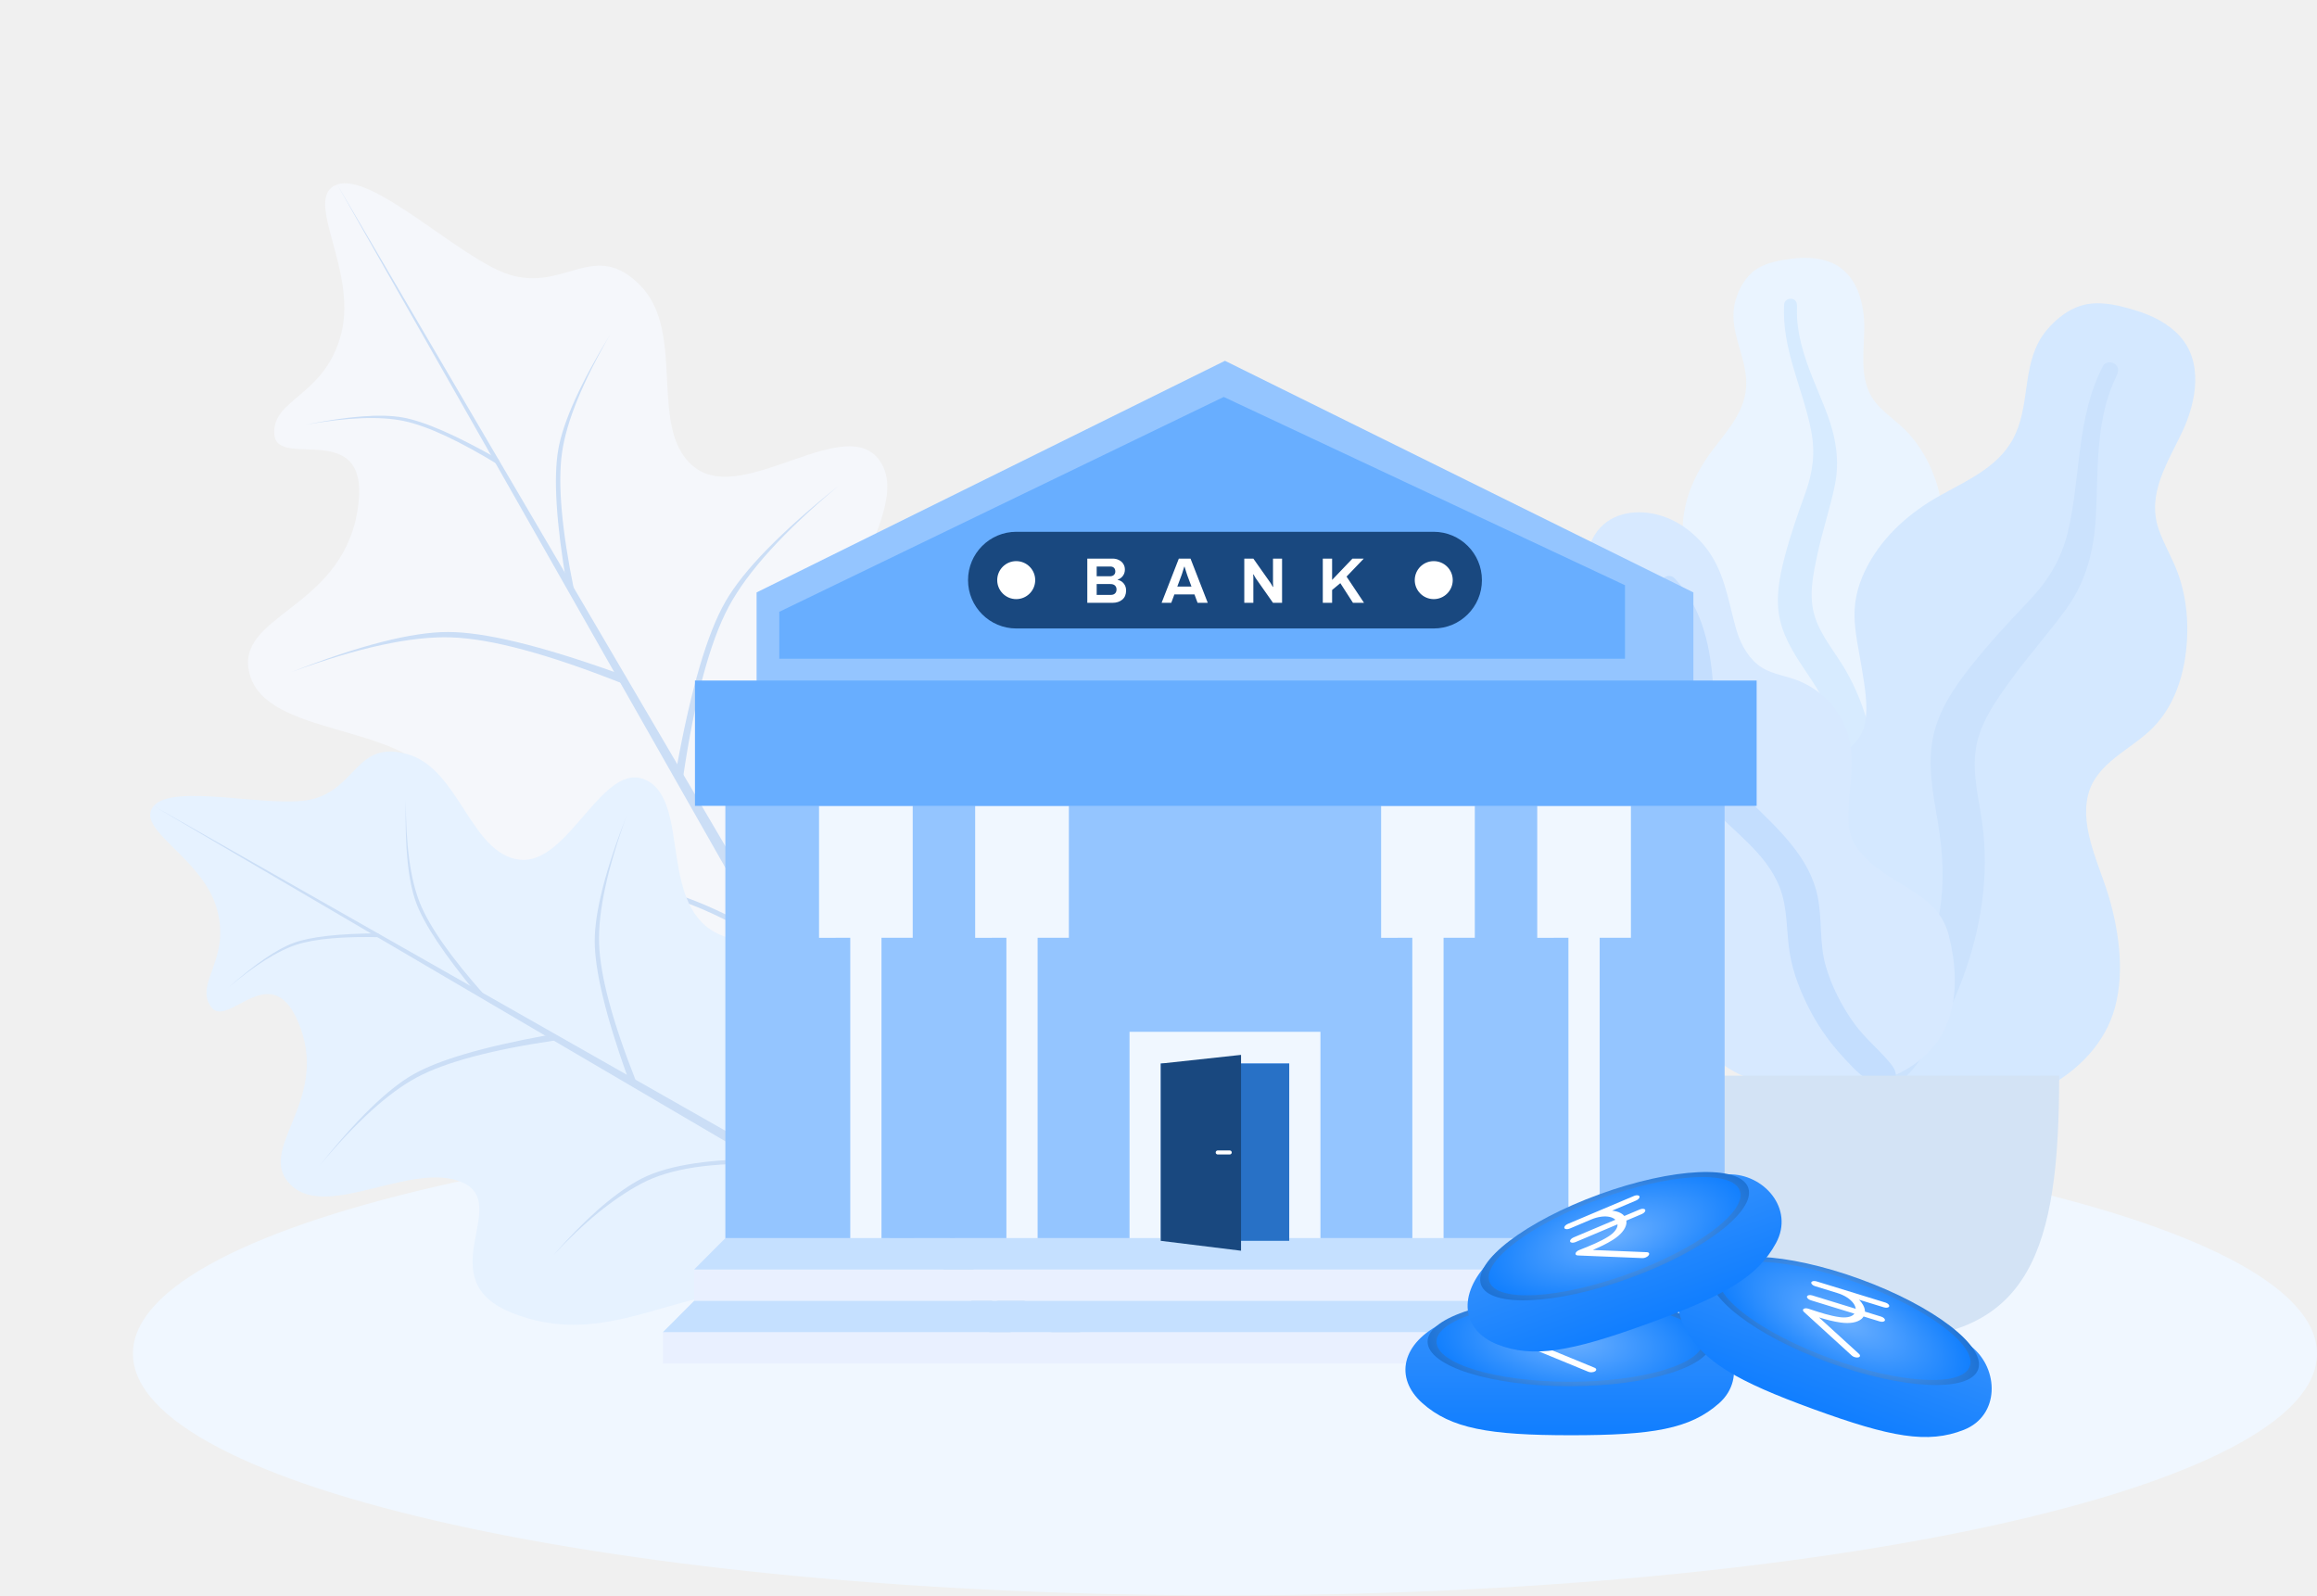
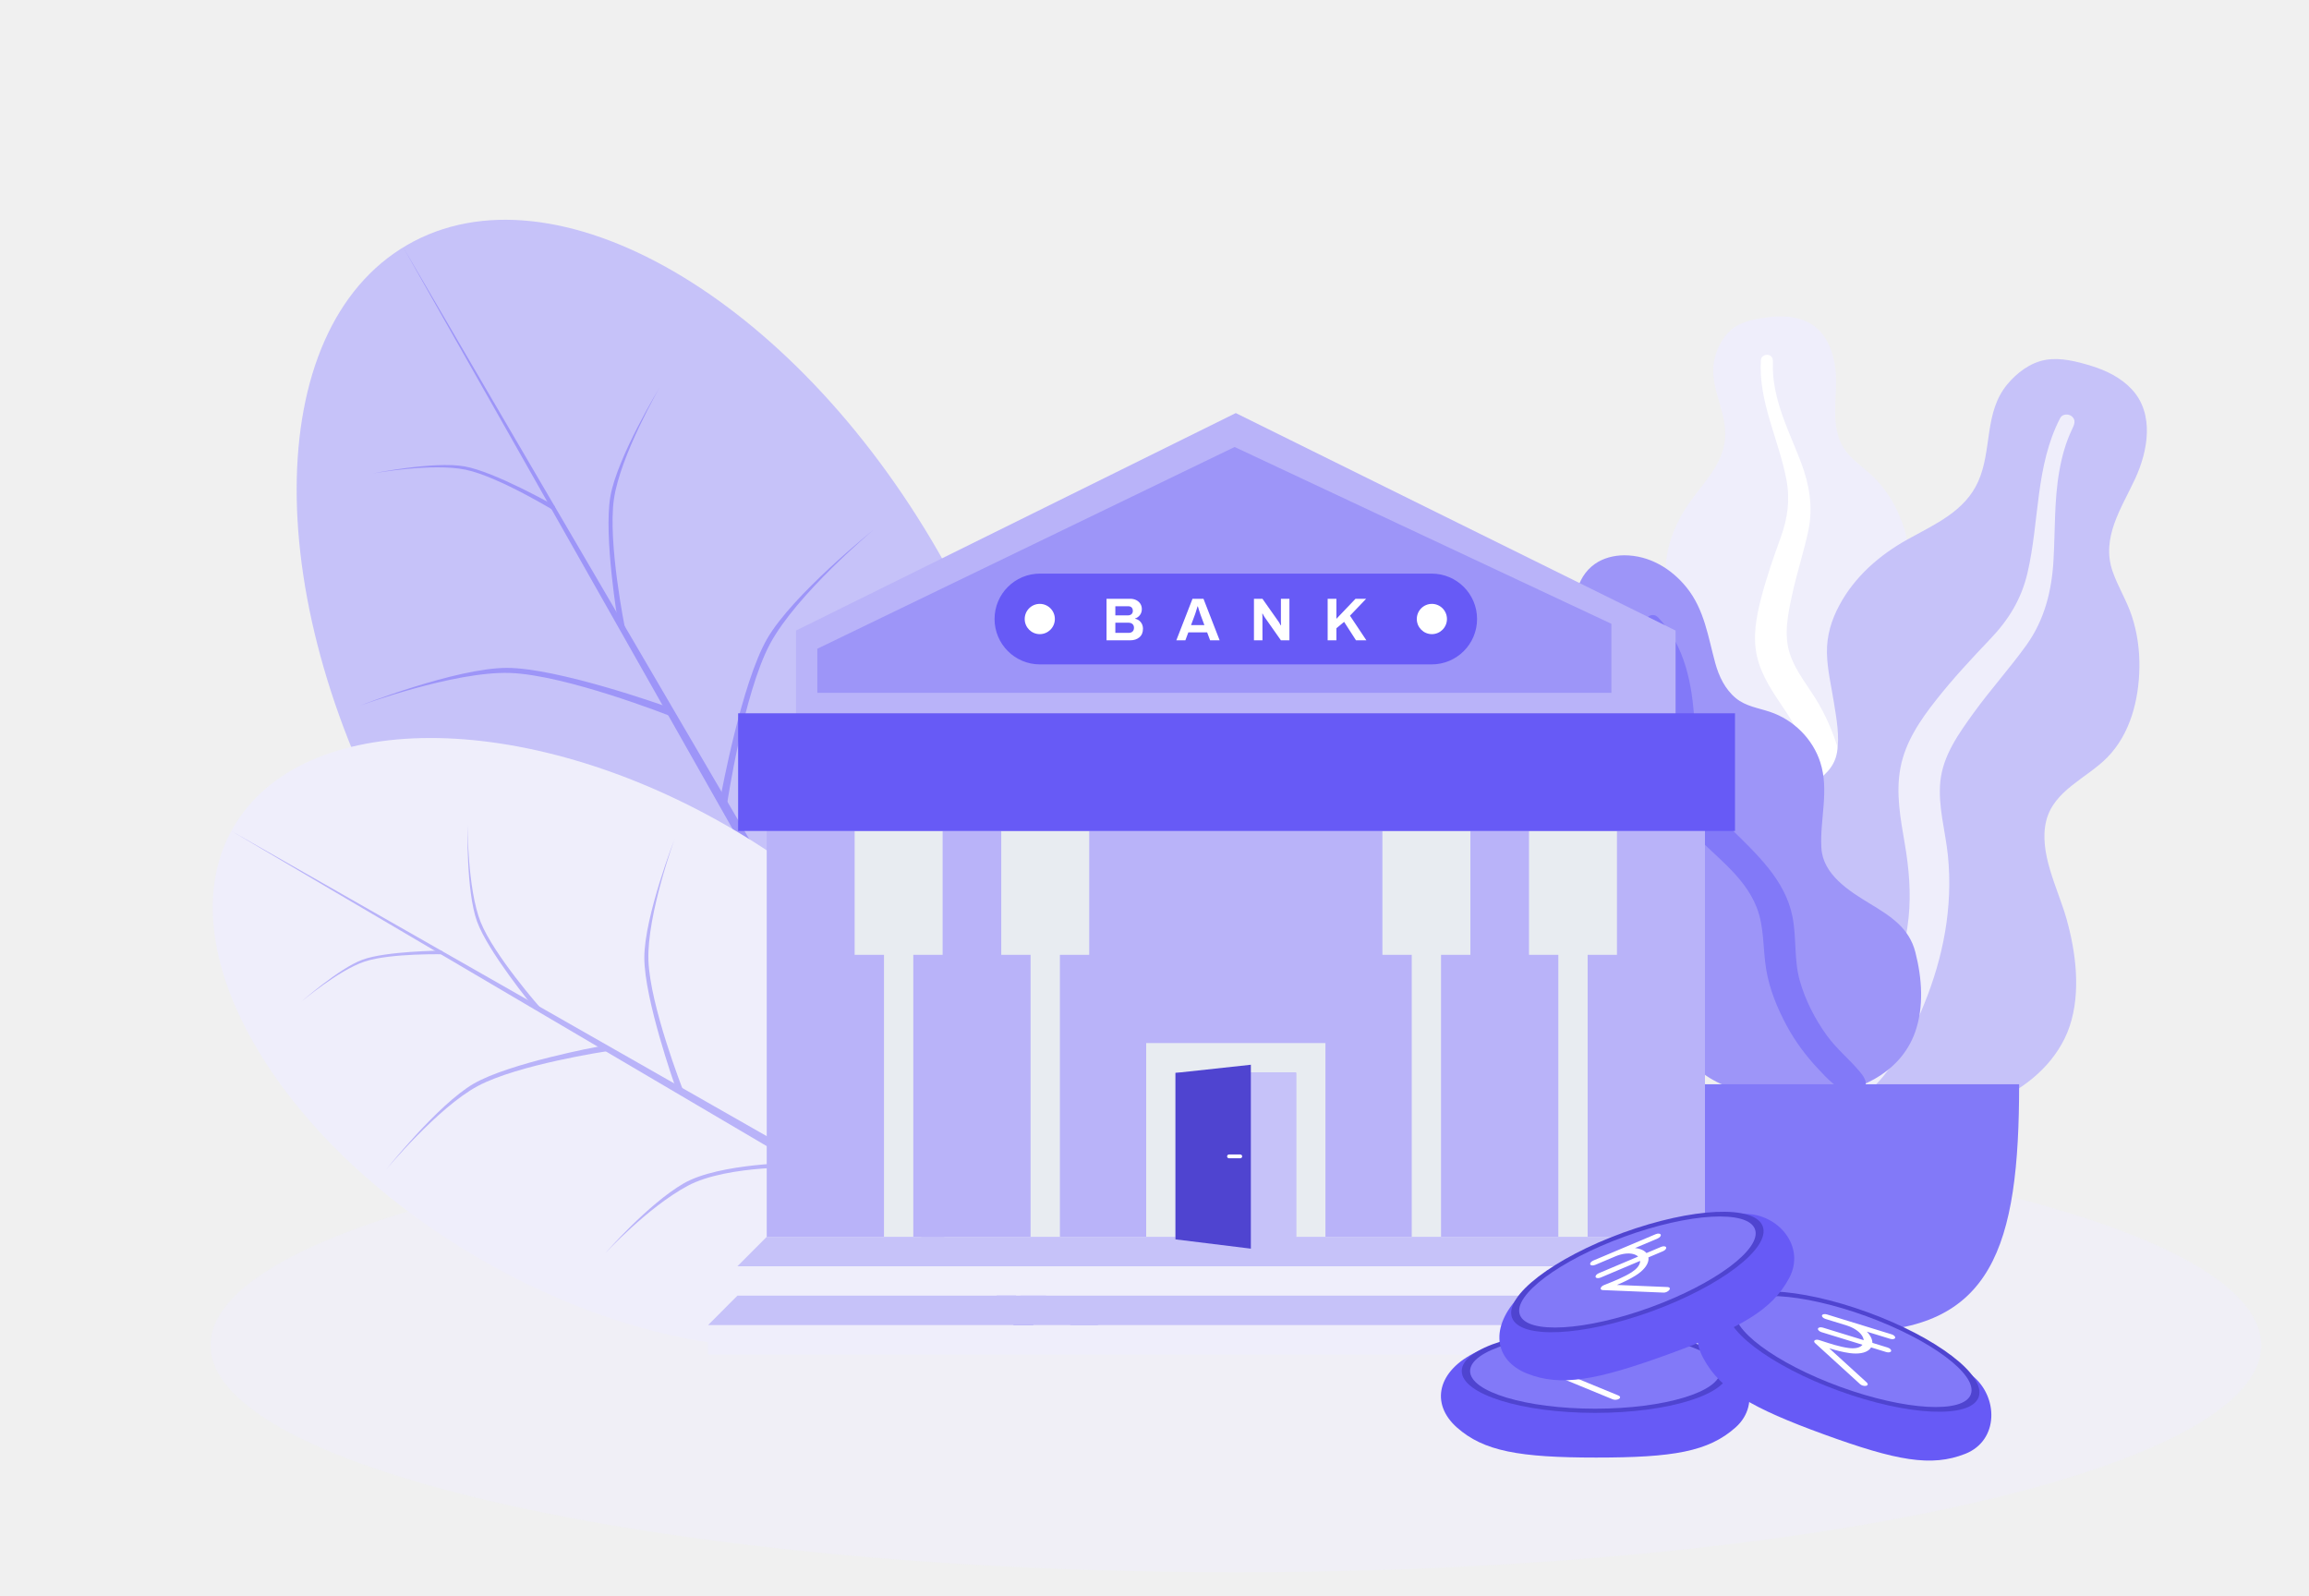
- <svg xmlns="http://www.w3.org/2000/svg" width="122" height="84" viewBox="0 0 122 84">
-   <defs>
-     <radialGradient id="prefix__b" cx="50%" cy="50%" r="169.393%" fx="50%" fy="50%" gradientTransform="matrix(.31229 .09031 -.0122 .42917 .35 .24)">
-       <stop offset="0%" stop-color="#76B6FF" />
-       <stop offset="100%" stop-color="#1A70D4" />
-     </radialGradient>
-     <radialGradient id="prefix__c" cx="50%" cy="50%" r="168.083%" fx="50%" fy="50%" gradientTransform="matrix(.2999 .08673 -.01125 .4293 .356 .242)">
-       <stop offset="0%" stop-color="#6AAFFF" />
-       <stop offset="100%" stop-color="#1380FE" />
-     </radialGradient>
-     <linearGradient id="prefix__a" x1="50%" x2="50%" y1="0%" y2="100%">
-       <stop offset="0%" stop-color="#3792FC" />
-       <stop offset="100%" stop-color="#107EFF" />
-     </linearGradient>
-   </defs>
-   <g fill="none" fill-rule="evenodd">
-     <ellipse cx="64.5" cy="71.273" fill="#F0F7FF" rx="57.5" ry="12.727" />
-     <g>
-       <g fill-rule="nonzero">
-         <g>
-           <path fill="#EAF4FF" d="M5.795.041c.684-.083 1.414-.054 2.05.217C9.2.833 9.585 2.434 9.566 3.735c-.02 1.4-.317 2.93.746 4.06.489.518 1.097.915 1.577 1.443.513.565.915 1.21 1.213 1.905.547 1.274.816 2.772.315 4.109-.44 1.177-1.548 2.24-1.309 3.577.25 1.396 1.655 2.464 2.534 3.503.994 1.177 1.91 2.681 2.06 4.224.145 1.479-.498 2.975-1.485 4.093-1.97 2.233-4.933 3.329-7.92 3.322-1.27-.003-2.705-.06-3.8-.743-.338-.211-.516-.448-.717-.777-.18-.295-.419-.487-.695-.696-.605-.458-1.043-1.076-1.322-1.768-1.084-2.687-.218-6.012 1.3-8.398.36-.566.654-1.11.48-1.783-.183-.704-.631-1.338-1.027-1.943-.392-.598-.839-1.168-1.145-1.814-.32-.677-.41-1.386-.354-2.126.106-1.392.706-2.676 1.555-3.795.818-1.078 1.779-2.11 1.78-3.522.003-1.497-.996-2.828-.57-4.35.176-.63.53-1.277 1.1-1.655.548-.362 1.27-.48 1.914-.56z" transform="translate(.235) translate(82.868 13.576) translate(5.494)" />
-           <path fill="#D7EBFF" d="M5.348 2.435c.012-.202.25-.322.438-.27.247.07.242.3.236.506-.02.632.07 1.247.223 1.86.315 1.276.898 2.451 1.36 3.677.462 1.224.678 2.488.407 3.783-.255 1.222-.656 2.411-.917 3.634-.23 1.078-.475 2.215-.124 3.29.337 1.035 1.083 1.878 1.62 2.813 1.111 1.936 1.605 4.084 1.67 6.294.031 1.027.004 2.063-.234 3.07-.137.579-.32 1.362-.817 1.762-.228.185-.62.249-.812-.025-.18-.256-.022-.653.035-.926.249-1.183.299-2.391.239-3.592-.058-1.163-.195-2.324-.56-3.435-.34-1.031-.855-1.957-1.462-2.859-.618-.919-1.26-1.84-1.516-2.929-.26-1.106-.048-2.231.233-3.316.299-1.148.689-2.262 1.093-3.379.393-1.087.533-2.117.315-3.255-.429-2.25-1.577-4.361-1.427-6.703z" transform="translate(.235) translate(82.868 13.576) translate(5.494)" />
-         </g>
-         <g>
-           <path fill="#D4E8FF" d="M21.712.379c.847.257 1.688.672 2.292 1.324 1.283 1.385.89 3.479.181 5.008-.763 1.646-1.918 3.3-1.267 5.19.3.867.803 1.654 1.087 2.528.304.935.435 1.909.418 2.885-.031 1.792-.507 3.704-1.8 5.024-1.137 1.162-2.997 1.84-3.423 3.548-.444 1.781.642 3.776 1.123 5.463.546 1.91.826 4.165.188 6.069-.612 1.824-2.155 3.258-3.902 4.066-3.49 1.615-7.544 1.366-11.044-.198-1.486-.664-3.14-1.48-4.064-2.858-.285-.426-.37-.798-.432-1.292-.056-.443-.234-.794-.447-1.185-.468-.858-.655-1.817-.617-2.78.147-3.743 2.917-7.223 5.957-9.255.72-.481 1.352-.971 1.503-1.859.157-.927-.033-1.91-.179-2.832-.144-.91-.367-1.818-.385-2.742-.019-.967.25-1.852.707-2.699.86-1.59 2.24-2.796 3.827-3.677 1.528-.849 3.2-1.568 3.947-3.237.793-1.77.324-3.865 1.626-5.443.54-.654 1.296-1.234 2.165-1.383.833-.144 1.743.092 2.54.335z" transform="translate(.235) translate(82.868 13.576) translate(7.644 2.392)" />
-           <path fill="#CBE2FD" d="M19.983 3.304c.12-.231.461-.25.653-.089.252.212.126.483.01.723-.353.738-.568 1.514-.711 2.32-.298 1.676-.231 3.374-.332 5.067-.1 1.693-.508 3.303-1.502 4.695-.937 1.313-2.028 2.511-2.973 3.822-.833 1.156-1.714 2.374-1.866 3.83-.147 1.404.284 2.793.423 4.183.288 2.876-.259 5.678-1.338 8.33-.5 1.232-1.075 2.444-1.879 3.511-.463.615-1.088 1.446-1.877 1.66-.364.098-.855-.032-.937-.456-.077-.399.316-.785.526-1.079.909-1.27 1.6-2.675 2.158-4.128.54-1.408.987-2.855 1.14-4.363.143-1.398.025-2.766-.213-4.152-.242-1.413-.512-2.84-.241-4.264.275-1.446 1.11-2.668 2.007-3.805.949-1.203 1.988-2.317 3.044-3.428 1.029-1.081 1.73-2.227 2.072-3.69.674-2.888.436-5.992 1.836-8.687z" transform="translate(.235) translate(82.868 13.576) translate(7.644 2.392)" />
-         </g>
-         <g>
-           <path fill="#D7E9FF" d="M3.179 0c1.408 0 2.645.747 3.498 1.808.999 1.242 1.2 2.758 1.606 4.238.202.736.549 1.467 1.157 1.968.553.455 1.255.546 1.917.768 1.323.444 2.392 1.515 2.814 2.82.514 1.594-.03 3.2.063 4.814.086 1.483 1.546 2.408 2.72 3.119 1.158.7 2.201 1.356 2.55 2.722.37 1.448.494 3.064-.018 4.494-.853 2.382-3.35 3.431-5.76 3.594-2.19.147-4.942-.085-6.586-1.676-.983-.952-1.34-2.283-1.295-3.608.027-.824.19-1.64.4-2.437.15-.564.352-1.126.41-1.709.152-1.551-1.28-1.85-2.498-2.275-1.549-.541-2.633-1.564-3.387-2.988-.702-1.327-.996-2.815-.576-4.276C.41 10.631.8 9.954 1.328 9.38c.233-.253.56-.465.77-.73.197-.25.154-.571.087-.862C1.872 6.443.899 5.329.55 3.987c-.315-1.21-.129-2.718.977-3.5C2.005.15 2.595.005 3.178 0z" transform="translate(.235) translate(82.868 13.576) translate(0 13.397)" />
-           <path fill="#C4DEFE" d="M5.097 3.503C6.59 5.095 6.995 7.255 7.114 9.348c.067 1.174-.003 2.412.342 3.551.295.975.985 1.72 1.697 2.424 1.434 1.417 3.032 2.858 3.452 4.91.246 1.203.08 2.447.42 3.638.309 1.082.853 2.145 1.515 3.059.533.736 1.227 1.3 1.81 1.985.177.21.432.518.359.813-.086.347-.527.456-.839.402-.728-.127-1.342-.823-1.818-1.33-.696-.74-1.288-1.537-1.77-2.43-.533-.992-.963-2.045-1.147-3.158-.19-1.155-.096-2.359-.53-3.467-.733-1.865-2.51-2.965-3.795-4.419-1.6-1.811-1.362-4.065-1.198-6.293.09-1.224.18-2.607-.438-3.725-.236-.426-.762-.824-.863-1.31-.093-.444.414-.893.786-.495z" transform="translate(.235) translate(82.868 13.576) translate(0 13.397)" />
-         </g>
-         <path fill="#D3E3F5" d="M6.689 43.062c0 9.104 1.483 13.875 9.316 13.875s9.316-4.77 9.316-13.875H6.69z" transform="translate(.235) translate(82.868 13.576)" />
-       </g>
-       <g fill-rule="nonzero">
-         <path fill="#F5F7FB" d="M18.291 60.033c5.56-4.01 13.63-12.831 14.932-16.435 1.302-3.604-4.01-2.457-4.582-6.884-.573-4.427 6.44-5.975 6.3-9.178-.138-3.204-7.292-1.632-8.591-4.59-1.3-2.958 3.142-6.342 2.29-9.752-.85-3.41-3.645-1.704-5.727-4.015C21.109 7.176 19.419.939 17.47.574c-1.948-.366-1.31 4.394-3.723 6.884-2.413 2.489-4.922 1.136-5.729 2.868-.807 1.732 5.098 1.718 1.719 5.736-3.379 4.019-8.387 1.39-9.165 4.59-.778 3.2 5.352 6.041 5.728 9.552.376 3.51-6.605 1.226-5.728 7.084.877 5.858 5.708 7.936 8.592 12.047 2.516 3.585 3.155 7.576 7.486 10.698.276.2 1.357.204 1.64 0z" transform="translate(.235) rotate(-30 34.553 5.047)" />
-         <path fill="#CBDEF6" d="M29.444 43.608c-2.81.642-5.107 1.518-6.889 2.628s-3.422 3.3-4.92 6.57v-.657c1.63-3.206 3.27-5.287 4.92-6.242 1.65-.954 3.947-1.72 6.889-2.3zM5.17 37.695c2.81.641 5.107 1.517 6.889 2.628 1.781 1.11 3.53 3.3 5.248 6.57v-.657c-1.849-3.206-3.598-5.287-5.248-6.242-1.65-.954-3.947-1.721-6.889-2.3zM32.396 27.511c-3.685.642-6.419 1.518-8.2 2.628-1.782 1.11-3.97 3.3-6.561 6.57v-.657c2.724-3.206 4.91-5.287 6.56-6.241 1.65-.955 4.384-1.722 8.201-2.3zM2.546 21.598c3.685.642 6.419 1.518 8.2 2.628 1.782 1.11 3.97 3.3 6.56 6.57v-.657c-2.723-3.206-4.91-5.287-6.56-6.241-1.65-.955-4.383-1.722-8.2-2.3zM26.009 14.574c-2.549 1.465-4.332 2.848-5.35 4.147-1.017 1.3-2.044 3.505-3.08 6.616l-.177-.485c1.15-3.1 2.207-5.225 3.17-6.374.961-1.149 2.774-2.45 5.437-3.904zM9.659 10.677c2.135.773 3.678 1.586 4.626 2.438.949.852 2.026 2.392 3.231 4.62l.07-.392c-1.292-2.205-2.38-3.68-3.266-4.425-.886-.745-2.44-1.492-4.661-2.24z" transform="translate(.235) rotate(-30 34.553 5.047)" />
-         <path fill="#CBDEF6" d="M17.467 0.574L17.963 71.506 16.979 71.506z" transform="translate(.235) rotate(-30 34.553 5.047)" />
-       </g>
-       <g fill-rule="nonzero">
-         <path fill="#E6F2FF" d="M14.807 48.598c4.5-3.246 11.034-10.387 12.088-13.304 1.054-2.918-3.246-1.99-3.71-5.573-.463-3.584 5.214-4.837 5.101-7.43-.112-2.594-5.903-1.32-6.955-3.715-1.052-2.395 2.544-5.135 1.854-7.895-.689-2.76-2.95-1.38-4.637-3.25C17.088 5.808 15.72.76 14.143.463c-1.576-.296-1.06 3.558-3.014 5.573-1.953 2.015-3.984.92-4.637 2.322-.653 1.402 4.126 1.391 1.391 4.644-2.735 3.253-6.79 1.124-7.42 3.715-.629 2.59 4.334 4.89 4.638 7.733.304 2.842-5.347.992-4.637 5.734.71 4.743 4.621 6.425 6.955 9.753 2.037 2.902 2.554 6.133 6.06 8.66.224.161 1.099.166 1.328 0z" transform="translate(.235) rotate(-60 47.35 26.89)" />
-         <path fill="#CBDEF6" d="M23.835 35.302c-2.275.519-4.133 1.228-5.576 2.127-1.442.899-2.77 2.672-3.983 5.319v-.532c1.32-2.596 2.647-4.28 3.983-5.053 1.336-.773 3.195-1.393 5.576-1.861zM4.185 30.515c2.275.52 4.134 1.228 5.577 2.127 1.442.9 2.858 2.672 4.248 5.319v-.532c-1.496-2.596-2.913-4.28-4.248-5.053-1.336-.773-3.195-1.393-5.577-1.861zM26.225 22.27c-2.983.52-5.196 1.23-6.638 2.128-1.443.9-3.213 2.672-5.311 5.319v-.532c2.205-2.595 3.975-4.28 5.31-5.053 1.337-.772 3.55-1.393 6.64-1.861zM2.06 17.484c2.984.52 5.197 1.229 6.64 2.128 1.442.898 3.212 2.671 5.31 5.318v-.532c-2.204-2.595-3.975-4.28-5.31-5.052-1.336-.773-3.55-1.394-6.64-1.862zM21.055 11.798c-2.063 1.186-3.507 2.305-4.33 3.357-.825 1.052-1.656 2.837-2.495 5.356l-.142-.392c.931-2.51 1.786-4.23 2.565-5.16.779-.93 2.246-1.984 4.402-3.161zM7.819 8.644c1.729.625 2.977 1.283 3.745 1.973.768.69 1.64 1.936 2.616 3.74l.056-.317c-1.045-1.785-1.926-2.98-2.644-3.582-.717-.604-1.975-1.208-3.773-1.814z" transform="translate(.235) rotate(-60 47.35 26.89)" />
-         <path fill="#CBDEF6" d="M14.14 0.464L14.541 57.886 13.745 57.886z" transform="translate(.235) rotate(-60 47.35 26.89)" />
-       </g>
-       <g>
-         <path fill="#E9F0FF" d="M0 51.475H59.191V53.125H0zM1.644 48.175H57.547V49.825H1.644z" transform="translate(.235) translate(34.67 18.667)" />
-         <path fill="#94C5FF" d="M3.288 21.778L55.903 21.778 55.903 46.525 3.288 46.525z" transform="translate(.235) translate(34.67 18.667)" />
-         <path fill="#F0F7FF" d="M34.622 35.66v10.865h-1.644V37.31h-6.765v9.215H24.57V35.66h10.053zM50.97 23.764v6.946h-1.645l.001 15.815h-1.644L47.68 30.71l-1.643.001v-6.946h4.932zm-8.22 0v6.946h-1.646l.001 15.815h-1.644L39.46 30.71l-1.643.001v-6.946h4.932zm-21.375 0v6.946H19.73v15.815h-1.644V30.71l-1.644.001v-6.946h4.933zm-8.221 0v6.946h-1.645v15.815H9.865V30.71l-1.644.001v-6.946h4.933z" transform="translate(.235) translate(34.67 18.667)" />
-         <path fill="#94C5FF" d="M4.933 12.526L29.595 0.33 54.259 12.526 54.259 18.478 4.933 18.478z" transform="translate(.235) translate(34.67 18.667)" />
-         <path fill="#68AEFF" d="M29.529 2.233L50.657 12.147 50.657 16.018 6.128 16.018 6.128 13.546zM1.688 17.165L57.59 17.165 57.59 23.764 1.688 23.764z" transform="translate(.235) translate(34.67 18.667)" />
-         <g transform="translate(.235) translate(34.67 18.667) translate(0 9.333)">
-           <path fill="#C5E0FF" d="M3.288 37.192L1.644 38.842 57.547 38.842 55.903 37.192zM1.644 40.492L0 42.141 59.191 42.141 57.547 40.492z" />
-           <path fill="#2871C6" d="M29.596 28H32.978V37.333H29.596z" />
-           <path fill="#19487F" d="M26.213 28L30.441 27.542 30.441 37.854 26.213 37.333z" />
-           <path fill="#FFF" d="M29.212 32.574h.634c.058 0 .106.048.106.106 0 .059-.048.106-.106.106h-.634c-.058 0-.106-.047-.106-.106 0-.058.048-.106.106-.106z" />
-           <rect width="27.059" height="5.091" x="16.066" fill="#19487F" rx="2.545" />
-           <circle cx="18.603" cy="2.545" r="1" fill="#FFF" />
-           <circle cx="40.588" cy="2.545" r="1" fill="#FFF" />
-           <path fill="#FFF" fill-rule="nonzero" d="M22.346 1.412h1.33c.121 0 .232.024.33.073.1.048.178.116.234.203.056.088.085.188.085.3 0 .13-.036.241-.107.335-.07.094-.162.16-.272.195v.014c.13.025.237.089.32.192.082.103.123.224.123.364 0 .21-.067.372-.201.484-.134.112-.305.168-.513.168h-1.329V1.412zm1.19.93c.09 0 .16-.023.21-.07.05-.046.075-.106.075-.178 0-.086-.023-.152-.07-.197-.046-.045-.11-.068-.19-.068h-.721v.513h.697zm.058.98c.086 0 .156-.024.21-.074.054-.05.081-.121.081-.214 0-.084-.027-.151-.081-.203-.054-.052-.133-.079-.237-.079h-.727v.57h.754zm3.572-1.91h.615l.907 2.328h-.535l-.165-.444h-1.056l-.165.444h-.508l.907-2.328zm.666 1.473l-.22-.59-.077-.238-.068-.22h-.017l-.112.362-.033.095-.22.59h.747zm2.78-1.473h.477l.914 1.296.102.173.013.024.017-.01-.003-.051-.003-.037c-.003-.04-.005-.077-.005-.109V1.412h.477V3.74h-.477l-.896-1.276-.04-.062-.092-.162-.017.01.01.145V3.74h-.477V1.412zm4.134 0h.49v1.123l1.072-1.123h.596l-.907.947.92 1.381h-.582l-.666-1.035-.433.36v.675h-.49V1.412z" />
-         </g>
-       </g>
-     </g>
-     <g>
-       <g>
-         <path fill="url(#prefix__a)" d="M8.708 7.274c4.314 0 6.282-.33 7.81-1.685 1.53-1.356.648-3.65-1.115-4.25-1.763-.6-11.158-1.063-13.39 0C-.216 2.4-.601 4.259.899 5.589c1.5 1.33 3.497 1.685 7.81 1.685z" transform="translate(74 59) translate(0 9.295)" />
-         <path fill="url(#prefix__b)" d="M8.652 4.693c4.133 0 7.483-1.05 7.483-2.347C16.135 1.051 12.785 0 8.652 0 4.519 0 1.169 1.05 1.169 2.346s3.35 2.347 7.483 2.347z" transform="translate(74 59) translate(0 9.295)" />
-         <path fill="url(#prefix__c)" d="M8.652 4.458c3.874 0 7.015-.945 7.015-2.112 0-1.166-3.14-2.111-7.015-2.111-3.874 0-7.015.945-7.015 2.111 0 1.167 3.14 2.112 7.015 2.112z" transform="translate(74 59) translate(0 9.295)" />
-         <path fill="#FFF" d="M10.342.705L7.79.834 6.556.897c-.138.007-.246.072-.242.145.004.073.118.127.256.12l1.235-.063c.372-.019.73.06.959.212.107.07.18.152.223.237l-2.39.121c-.137.007-.245.072-.242.146.004.073.12.127.257.12l2.398-.122c-.008.023-.017.046-.03.07-.095.168-.324.3-.646.369-.49.106-1.042.124-1.576.14l-.113.004c-.104.003-.199.042-.235.096-.036.054-.007.112.074.145l3.154 1.297c.05.02.109.028.168.025.068-.003.136-.021.184-.053.088-.06.075-.143-.031-.187L7.326 2.636c.392-.02.786-.056 1.168-.138.478-.103.82-.3.963-.555.029-.051.046-.104.056-.156l.885-.045c.138-.007.246-.072.242-.145-.004-.073-.119-.127-.256-.12l-.888.045c-.05-.14-.163-.272-.335-.386-.054-.036-.113-.067-.176-.097l1.371-.07c.138-.006.246-.071.242-.145-.004-.073-.118-.126-.256-.12z" transform="translate(74 59) translate(0 9.295)" />
-       </g>
-       <g>
-         <path fill="url(#prefix__a)" d="M8.708 7.274c4.314 0 6.282-.33 7.81-1.685 1.53-1.356.648-3.65-1.115-4.25-1.763-.6-11.158-1.063-13.39 0C-.216 2.4-.601 4.259.899 5.589c1.5 1.33 3.497 1.685 7.81 1.685z" transform="translate(74 59) rotate(20 -7.366 47.484)" />
-         <path fill="url(#prefix__b)" d="M8.652 4.693c4.133 0 7.483-1.05 7.483-2.347C16.135 1.051 12.785 0 8.652 0 4.519 0 1.169 1.05 1.169 2.346s3.35 2.347 7.483 2.347z" transform="translate(74 59) rotate(20 -7.366 47.484)" />
-         <path fill="url(#prefix__c)" d="M8.652 4.458c3.874 0 7.015-.945 7.015-2.112 0-1.166-3.14-2.111-7.015-2.111-3.874 0-7.015.945-7.015 2.111 0 1.167 3.14 2.112 7.015 2.112z" transform="translate(74 59) rotate(20 -7.366 47.484)" />
-         <path fill="#FFF" d="M10.342.705L7.79.834 6.556.897c-.138.007-.246.072-.242.145.004.073.118.127.256.12l1.235-.063c.372-.019.73.06.959.212.107.07.18.152.223.237l-2.39.121c-.137.007-.245.072-.242.146.004.073.12.127.257.12l2.398-.122c-.008.023-.017.046-.03.07-.095.168-.324.3-.646.369-.49.106-1.042.124-1.576.14l-.113.004c-.104.003-.199.042-.235.096-.036.054-.007.112.074.145l3.154 1.297c.05.02.109.028.168.025.068-.003.136-.021.184-.053.088-.06.075-.143-.031-.187L7.326 2.636c.392-.02.786-.056 1.168-.138.478-.103.82-.3.963-.555.029-.051.046-.104.056-.156l.885-.045c.138-.007.246-.072.242-.145-.004-.073-.119-.127-.256-.12l-.888.045c-.05-.14-.163-.272-.335-.386-.054-.036-.113-.067-.176-.097l1.371-.07c.138-.006.246-.071.242-.145-.004-.073-.118-.126-.256-.12z" transform="translate(74 59) rotate(20 -7.366 47.484)" />
-       </g>
-       <g>
-         <path fill="url(#prefix__a)" d="M8.708 7.274c4.314 0 6.282-.33 7.81-1.685 1.53-1.356.648-3.65-1.115-4.25-1.763-.6-11.158-1.063-13.39 0C-.216 2.4-.601 4.259.899 5.589c1.5 1.33 3.497 1.685 7.81 1.685z" transform="translate(74 59) rotate(-20 20.444 -2.487)" />
-         <path fill="url(#prefix__b)" d="M8.652 4.693c4.133 0 7.483-1.05 7.483-2.347C16.135 1.051 12.785 0 8.652 0 4.519 0 1.169 1.05 1.169 2.346s3.35 2.347 7.483 2.347z" transform="translate(74 59) rotate(-20 20.444 -2.487)" />
-         <path fill="url(#prefix__c)" d="M8.652 4.458c3.874 0 7.015-.945 7.015-2.112 0-1.166-3.14-2.111-7.015-2.111-3.874 0-7.015.945-7.015 2.111 0 1.167 3.14 2.112 7.015 2.112z" transform="translate(74 59) rotate(-20 20.444 -2.487)" />
-         <path fill="#FFF" d="M10.342.705L7.79.834 6.556.897c-.138.007-.246.072-.242.145.004.073.118.127.256.12l1.235-.063c.372-.019.73.06.959.212.107.07.18.152.223.237l-2.39.121c-.137.007-.245.072-.242.146.004.073.12.127.257.12l2.398-.122c-.008.023-.017.046-.03.07-.095.168-.324.3-.646.369-.49.106-1.042.124-1.576.14l-.113.004c-.104.003-.199.042-.235.096-.036.054-.007.112.074.145l3.154 1.297c.05.02.109.028.168.025.068-.003.136-.021.184-.053.088-.06.075-.143-.031-.187L7.326 2.636c.392-.02.786-.056 1.168-.138.478-.103.82-.3.963-.555.029-.051.046-.104.056-.156l.885-.045c.138-.007.246-.072.242-.145-.004-.073-.119-.127-.256-.12l-.888.045c-.05-.14-.163-.272-.335-.386-.054-.036-.113-.067-.176-.097l1.371-.07c.138-.006.246-.071.242-.145-.004-.073-.118-.126-.256-.12z" transform="translate(74 59) rotate(-20 20.444 -2.487)" />
-       </g>
-     </g>
-   </g>
+ <svg xmlns="http://www.w3.org/2000/svg" width="123" height="85" viewBox="0 0 123 85" fill="none">
+   <ellipse opacity="0.5" cx="65.835" cy="71.661" rx="54.62" ry="12.09" fill="#EFEEFB" />
+   <path d="M94.227 16.894C94.877 16.814 95.571 16.842 96.175 17.099C97.461 17.646 97.826 19.166 97.809 20.403C97.79 21.733 97.507 23.186 98.517 24.258C98.982 24.751 99.559 25.128 100.015 25.63C100.502 26.166 100.885 26.78 101.168 27.439C101.687 28.649 101.942 30.073 101.467 31.343C101.049 32.46 99.996 33.469 100.223 34.741C100.461 36.067 101.796 37.081 102.63 38.068C103.575 39.186 104.445 40.615 104.588 42.081C104.725 43.485 104.114 44.906 103.177 45.968C101.305 48.09 98.49 49.13 95.653 49.124C94.448 49.121 93.084 49.066 92.044 48.418C91.723 48.218 91.553 47.993 91.362 47.68C91.191 47.4 90.965 47.218 90.703 47.019C90.127 46.584 89.712 45.996 89.447 45.339C88.417 42.787 89.24 39.629 90.681 37.362C91.023 36.825 91.302 36.308 91.136 35.668C90.963 35 90.538 34.397 90.161 33.823C89.789 33.255 89.365 32.714 89.074 32.1C88.77 31.457 88.684 30.784 88.738 30.08C88.839 28.758 89.409 27.538 90.215 26.475C90.992 25.451 91.904 24.471 91.906 23.13C91.909 21.708 90.96 20.443 91.364 18.997C91.531 18.399 91.868 17.784 92.41 17.425C92.93 17.081 93.616 16.969 94.227 16.894Z" fill="#EFEEFB" />
+   <path d="M93.803 19.167C93.815 18.976 94.041 18.861 94.219 18.911C94.454 18.977 94.449 19.196 94.443 19.392C94.424 19.992 94.511 20.576 94.655 21.159C94.955 22.37 95.508 23.487 95.947 24.651C96.385 25.814 96.591 27.015 96.334 28.245C96.092 29.405 95.711 30.535 95.463 31.697C95.244 32.721 95.011 33.801 95.344 34.822C95.665 35.805 96.373 36.606 96.883 37.494C97.94 39.333 98.408 41.374 98.471 43.473C98.5 44.448 98.474 45.432 98.248 46.388C98.118 46.939 97.943 47.683 97.472 48.063C97.255 48.238 96.883 48.299 96.7 48.039C96.529 47.796 96.679 47.419 96.734 47.16C96.97 46.036 97.017 44.888 96.961 43.747C96.906 42.642 96.776 41.539 96.428 40.484C96.106 39.505 95.617 38.625 95.04 37.769C94.453 36.896 93.843 36.021 93.6 34.986C93.354 33.936 93.554 32.867 93.822 31.836C94.105 30.746 94.476 29.688 94.859 28.627C95.233 27.594 95.365 26.616 95.159 25.534C94.752 23.398 93.661 21.392 93.803 19.167Z" fill="white" />
+   <path d="M111.39 19.486C112.195 19.731 112.994 20.126 113.567 20.745C114.786 22.061 114.412 24.049 113.739 25.502C113.015 27.066 111.917 28.637 112.536 30.431C112.82 31.256 113.299 32.003 113.568 32.834C113.857 33.722 113.981 34.647 113.965 35.573C113.936 37.276 113.484 39.092 112.256 40.346C111.176 41.45 109.408 42.095 109.004 43.717C108.583 45.408 109.613 47.303 110.071 48.906C110.589 50.72 110.855 52.862 110.249 54.67C109.668 56.403 108.202 57.765 106.543 58.533C103.227 60.067 99.377 59.831 96.052 58.345C94.64 57.714 93.069 56.939 92.192 55.63C91.921 55.226 91.84 54.872 91.781 54.403C91.728 53.982 91.559 53.648 91.357 53.277C90.912 52.462 90.734 51.552 90.77 50.636C90.91 47.081 93.542 43.775 96.429 41.845C97.113 41.388 97.713 40.923 97.857 40.079C98.006 39.199 97.825 38.264 97.687 37.389C97.55 36.524 97.338 35.662 97.321 34.785C97.303 33.866 97.558 33.025 97.993 32.221C98.809 30.71 100.121 29.564 101.628 28.727C103.08 27.921 104.667 27.238 105.377 25.652C106.13 23.972 105.685 21.981 106.922 20.482C107.434 19.862 108.153 19.31 108.978 19.168C109.77 19.032 110.634 19.256 111.39 19.486Z" fill="#C6C2F9" />
+   <path d="M109.748 22.265C109.862 22.046 110.186 22.029 110.368 22.181C110.608 22.382 110.488 22.639 110.379 22.867C110.043 23.569 109.839 24.306 109.703 25.072C109.419 26.664 109.483 28.276 109.387 29.885C109.292 31.492 108.904 33.022 107.96 34.345C107.07 35.591 106.034 36.73 105.136 37.975C104.345 39.073 103.508 40.23 103.363 41.614C103.224 42.946 103.634 44.266 103.766 45.586C104.039 48.318 103.52 50.98 102.495 53.5C102.019 54.67 101.474 55.821 100.71 56.835C100.27 57.419 99.676 58.208 98.927 58.411C98.581 58.505 98.115 58.381 98.037 57.978C97.963 57.599 98.337 57.232 98.536 56.953C99.4 55.747 100.055 54.412 100.586 53.032C101.1 51.695 101.524 50.32 101.67 48.888C101.805 47.559 101.693 46.261 101.467 44.944C101.237 43.602 100.981 42.245 101.238 40.893C101.499 39.519 102.292 38.358 103.144 37.279C104.045 36.136 105.033 35.077 106.036 34.023C107.013 32.995 107.679 31.907 108.004 30.518C108.645 27.773 108.418 24.826 109.748 22.265Z" fill="#EFEEFB" />
+   <path d="M86.523 29.58C87.861 29.58 89.037 30.29 89.847 31.298C90.795 32.477 90.987 33.918 91.372 35.323C91.564 36.023 91.893 36.717 92.471 37.193C92.996 37.625 93.663 37.711 94.292 37.922C95.549 38.345 96.564 39.361 96.965 40.602C97.454 42.115 96.936 43.641 97.025 45.174C97.107 46.583 98.493 47.461 99.609 48.136C100.709 48.802 101.7 49.425 102.031 50.722C102.383 52.098 102.5 53.633 102.014 54.992C101.204 57.254 98.833 58.251 96.541 58.405C94.462 58.545 91.848 58.325 90.287 56.814C89.352 55.909 89.014 54.644 89.056 53.386C89.082 52.603 89.237 51.828 89.437 51.072C89.579 50.535 89.77 50.002 89.825 49.448C89.97 47.974 88.61 47.691 87.452 47.287C85.981 46.772 84.952 45.801 84.236 44.448C83.569 43.188 83.289 41.774 83.689 40.387C83.893 39.679 84.263 39.036 84.765 38.489C84.986 38.249 85.298 38.048 85.498 37.795C85.684 37.559 85.643 37.254 85.579 36.977C85.282 35.7 84.358 34.643 84.027 33.368C83.728 32.218 83.905 30.786 84.955 30.043C85.409 29.723 85.969 29.584 86.523 29.58Z" fill="#9D95F8" />
+   <path d="M88.347 32.908C89.765 34.42 90.15 36.472 90.263 38.461C90.327 39.576 90.261 40.752 90.588 41.834C90.868 42.759 91.524 43.467 92.2 44.136C93.562 45.482 95.081 46.851 95.479 48.8C95.712 49.943 95.555 51.124 95.878 52.255C96.171 53.283 96.688 54.293 97.317 55.161C97.823 55.861 98.483 56.396 99.036 57.047C99.205 57.246 99.447 57.539 99.377 57.82C99.296 58.149 98.877 58.253 98.581 58.201C97.889 58.081 97.306 57.419 96.854 56.938C96.192 56.235 95.63 55.478 95.173 54.629C94.666 53.687 94.257 52.687 94.083 51.629C93.902 50.532 93.992 49.389 93.578 48.336C92.882 46.565 91.195 45.52 89.974 44.139C88.454 42.419 88.681 40.277 88.836 38.161C88.922 36.998 89.007 35.685 88.42 34.623C88.196 34.218 87.697 33.84 87.6 33.379C87.512 32.957 87.994 32.53 88.347 32.908Z" fill="#8279F8" />
+   <path d="M89.859 57.759C89.859 66.408 91.269 70.939 98.709 70.939C106.149 70.939 107.559 66.408 107.559 57.759H89.859Z" fill="#8279F8" />
+   <ellipse rx="16.375" ry="28.298" transform="matrix(0.865283 -0.501283 0.498718 0.866764 35.8012 37.5785)" fill="#C6C2F9" />
+   <path d="M51.71 42.882C51.71 42.882 48.697 45.683 47.287 48.327C45.876 50.971 46.349 56.077 46.349 56.077L46.038 55.536C46.038 55.536 45.773 50.414 47.131 48.056C48.489 45.699 51.71 42.882 51.71 42.882Z" fill="#9D95F8" />
+   <path d="M28.942 49.586C28.942 49.586 32.865 48.369 35.853 48.465C38.84 48.561 43.28 51.368 43.28 51.368L42.969 50.828C42.969 50.828 38.411 48.193 35.697 48.195C32.983 48.196 28.942 49.586 28.942 49.586Z" fill="#9D95F8" />
+   <path d="M46.519 28.233C46.519 28.233 42.427 31.659 41.017 34.303C39.606 36.947 38.73 42.835 38.73 42.835L38.419 42.294C38.419 42.294 39.503 36.391 40.861 34.033C42.22 31.675 46.519 28.233 46.519 28.233Z" fill="#9D95F8" />
+   <path d="M19.164 37.595C19.164 37.595 24.167 35.752 27.154 35.848C30.141 35.945 35.661 38.127 35.661 38.127L35.35 37.586C35.35 37.586 29.713 35.577 26.999 35.578C24.285 35.579 19.164 37.595 19.164 37.595Z" fill="#9D95F8" />
+   <path d="M35.141 20.634C35.141 20.634 33.037 24.264 32.703 26.595C32.37 28.926 33.301 33.506 33.301 33.506L32.926 33.191C32.926 33.191 32.145 28.543 32.516 26.438C32.887 24.332 35.141 20.634 35.141 20.634Z" fill="#9D95F8" />
+   <path d="M19.846 25.221C19.846 25.221 23.03 24.648 24.806 25.021C26.581 25.394 29.651 27.283 29.651 27.283L29.522 26.927C29.522 26.927 26.364 25.129 24.741 24.843C23.119 24.557 19.846 25.221 19.846 25.221Z" fill="#9D95F8" />
+   <path d="M21.487 13.188L55.47 71.304L54.661 71.773L21.487 13.188Z" fill="#9D95F8" />
+   <ellipse rx="13.279" ry="22.869" transform="matrix(0.498718 -0.866764 0.865283 0.501283 32.207 55.5579)" fill="#EFEEFB" />
+   <path d="M45.498 52.813C45.498 52.813 44.516 56.001 44.593 58.427C44.671 60.853 47.062 64.241 47.062 64.241L46.626 63.989C46.626 63.989 44.374 60.505 44.376 58.301C44.377 56.096 45.498 52.813 45.498 52.813Z" fill="#B9B3F9" />
+   <path d="M32.24 66.76C32.24 66.76 34.5 64.314 36.633 63.168C38.766 62.022 43.012 62.187 43.012 62.187L42.576 61.934C42.576 61.934 38.317 61.938 36.415 63.041C34.513 64.145 32.24 66.76 32.24 66.76Z" fill="#B9B3F9" />
+   <path d="M35.95 44.652C35.95 44.652 34.463 48.715 34.541 51.142C34.619 53.569 36.379 58.052 36.379 58.052L35.943 57.799C35.943 57.799 34.322 53.22 34.323 51.016C34.324 48.811 35.95 44.652 35.95 44.652Z" fill="#B9B3F9" />
+   <path d="M20.548 62.325C20.548 62.325 23.313 59.001 25.446 57.855C27.579 56.71 32.328 55.998 32.328 55.998L31.892 55.745C31.892 55.745 27.13 56.626 25.228 57.729C23.326 58.833 20.548 62.325 20.548 62.325Z" fill="#B9B3F9" />
+   <path d="M24.908 43.945C24.908 43.945 24.897 47.345 25.603 49.115C26.31 50.884 28.81 53.717 28.81 53.717L28.42 53.649C28.42 53.649 25.997 50.707 25.409 49.08C24.82 47.453 24.908 43.945 24.908 43.945Z" fill="#B9B3F9" />
+   <path d="M16.035 53.373C16.035 53.373 18.037 51.678 19.432 51.219C20.827 50.759 23.741 50.836 23.741 50.836L23.507 50.639C23.507 50.639 20.568 50.662 19.315 51.12C18.062 51.578 16.035 53.373 16.035 53.373Z" fill="#B9B3F9" />
+   <path d="M12.332 44.271L59.599 71.212L59.221 71.87L12.332 44.271Z" fill="#B9B3F9" />
+   <rect x="37.719" y="70.587" width="56.226" height="1.567" fill="#EFEEFB" />
+   <rect x="39.281" y="67.452" width="53.103" height="1.567" fill="#EFEEFB" />
+   <path fill-rule="evenodd" clip-rule="evenodd" d="M40.844 42.377H90.823V65.885H40.844V42.377Z" fill="#B9B3F9" />
+   <path fill-rule="evenodd" clip-rule="evenodd" d="M50.213 44.265H45.527V50.863H47.09V65.885H48.651V50.863H50.213V44.265ZM86.135 50.863V44.265H81.45V50.863H83.012V65.885H84.574V50.863H86.135ZM70.606 55.564H61.057V65.885H62.619V57.132H69.045V65.885H70.606V55.564ZM75.202 44.265H73.641V50.863H75.202V65.885H76.764V50.863H78.327V44.265H76.764H75.202ZM54.899 44.265L53.337 44.265V50.863H54.899V65.885H56.461V50.863H58.022V44.265L56.461 44.265H54.899Z" fill="#E8ECF1" />
+   <path fill-rule="evenodd" clip-rule="evenodd" d="M42.402 33.589L65.83 22.004L89.258 33.589V39.243H42.402V33.589Z" fill="#B9B3F9" />
+   <path fill-rule="evenodd" clip-rule="evenodd" d="M65.768 23.811L85.838 33.229V36.907H43.539V34.558L65.768 23.811Z" fill="#9D95F8" />
+   <path fill-rule="evenodd" clip-rule="evenodd" d="M39.32 37.996H92.423V44.264H39.32V37.996Z" fill="#675AF6" />
+   <path fill-rule="evenodd" clip-rule="evenodd" d="M40.843 65.885L39.281 67.453H92.384L90.822 65.885H40.843Z" fill="#C6C2F9" />
+   <path fill-rule="evenodd" clip-rule="evenodd" d="M39.281 69.019L37.719 70.587H93.945L92.383 69.019H39.281Z" fill="#C6C2F9" />
+   <rect x="65.832" y="57.154" width="3.213" height="8.866" fill="#C6C2F9" />
+   <path fill-rule="evenodd" clip-rule="evenodd" d="M62.617 57.154L66.633 56.718L66.633 66.515L62.617 66.02V57.154Z" fill="#4F44D0" />
+   <path fill-rule="evenodd" clip-rule="evenodd" d="M65.367 61.599C65.367 61.544 65.412 61.498 65.468 61.498H66.07C66.125 61.498 66.17 61.544 66.17 61.599C66.17 61.655 66.125 61.7 66.07 61.7H65.468C65.412 61.7 65.367 61.655 65.367 61.599Z" fill="white" />
+   <rect x="52.98" y="30.556" width="25.703" height="4.836" rx="2.418" fill="#675AF6" />
+   <ellipse cx="55.389" cy="32.974" rx="0.803" ry="0.806" fill="white" />
+   <ellipse cx="76.276" cy="32.974" rx="0.803" ry="0.806" fill="white" />
+   <path fill-rule="evenodd" clip-rule="evenodd" d="M63.524 31.897H64.109L64.97 34.109H64.462L64.305 33.687H63.302L63.145 34.109H62.663L63.524 31.897ZM58.945 31.897H60.208C60.324 31.897 60.429 31.92 60.523 31.966C60.617 32.013 60.691 32.077 60.745 32.16C60.798 32.243 60.825 32.338 60.825 32.445C60.825 32.568 60.791 32.674 60.724 32.763C60.656 32.852 60.57 32.914 60.465 32.948V32.961C60.589 32.985 60.691 33.045 60.769 33.143C60.847 33.241 60.886 33.357 60.886 33.49C60.886 33.69 60.822 33.843 60.695 33.949C60.567 34.056 60.405 34.109 60.208 34.109H58.945V31.897ZM60.076 32.781C60.162 32.781 60.228 32.759 60.276 32.715C60.323 32.67 60.346 32.614 60.346 32.545C60.346 32.464 60.324 32.401 60.28 32.358C60.236 32.315 60.176 32.294 60.099 32.294H59.414V32.781H60.076ZM60.33 33.641C60.279 33.689 60.212 33.712 60.131 33.712H59.414V33.171H60.105C60.204 33.171 60.279 33.195 60.33 33.245C60.382 33.294 60.407 33.359 60.407 33.438C60.407 33.526 60.382 33.594 60.33 33.641ZM63.948 32.736L64.157 33.297H63.447L63.656 32.736C63.664 32.713 63.675 32.683 63.687 32.645L63.794 32.3H63.81L63.874 32.51L63.948 32.736ZM66.798 31.897H67.251L68.118 33.128L68.215 33.293C68.221 33.302 68.225 33.31 68.227 33.316L68.243 33.306L68.241 33.257L68.239 33.222C68.235 33.184 68.234 33.149 68.234 33.119V31.897H68.687V34.109H68.234L67.382 32.897L67.344 32.838L67.257 32.684L67.241 32.694L67.249 32.831L67.251 34.109H66.798V31.897ZM71.19 31.897H70.724V34.109H71.19V33.467L71.601 33.126L72.234 34.109H72.787L71.913 32.797L72.774 31.897H72.208L71.19 32.964V31.897Z" fill="white" />
+   <path fill-rule="evenodd" clip-rule="evenodd" d="M85.03 77.643C89.127 77.643 90.997 77.33 92.449 76.042C93.901 74.755 93.064 72.575 91.389 72.005C89.715 71.436 80.791 70.996 78.671 72.005C76.551 73.015 76.186 74.778 77.611 76.042C79.037 77.306 80.933 77.643 85.03 77.643Z" fill="#675AF6" />
+   <path fill-rule="evenodd" clip-rule="evenodd" d="M84.975 75.263C88.901 75.263 92.083 74.265 92.083 73.034C92.083 71.803 88.901 70.805 84.975 70.805C81.049 70.805 77.867 71.803 77.867 73.034C77.867 74.265 81.049 75.263 84.975 75.263Z" fill="#4F44D0" />
+   <path fill-rule="evenodd" clip-rule="evenodd" d="M84.976 75.04C88.656 75.04 91.64 74.142 91.64 73.034C91.64 71.926 88.656 71.028 84.976 71.028C81.296 71.028 78.312 71.926 78.312 73.034C78.312 74.142 81.296 75.04 84.976 75.04Z" fill="#8279F8" />
+   <path fill-rule="evenodd" clip-rule="evenodd" d="M86.58 71.474L84.157 71.597L82.984 71.657C82.853 71.663 82.75 71.725 82.754 71.795C82.758 71.864 82.867 71.915 82.998 71.909L84.171 71.849C84.524 71.831 84.865 71.906 85.081 72.05C85.183 72.118 85.253 72.195 85.293 72.276L83.024 72.391C82.893 72.397 82.79 72.459 82.794 72.529C82.797 72.598 82.907 72.649 83.037 72.643L85.315 72.527C85.308 72.549 85.299 72.571 85.287 72.593C85.197 72.753 84.979 72.878 84.673 72.944C84.208 73.045 83.684 73.061 83.176 73.078L83.069 73.081C82.969 73.084 82.88 73.121 82.846 73.172C82.811 73.223 82.839 73.278 82.916 73.31L85.912 74.542C85.958 74.561 86.015 74.569 86.071 74.566C86.136 74.563 86.201 74.545 86.246 74.515C86.33 74.459 86.317 74.379 86.217 74.338L83.716 73.309C84.088 73.29 84.462 73.256 84.825 73.178C85.279 73.08 85.604 72.892 85.74 72.651C85.767 72.602 85.783 72.552 85.793 72.503L86.634 72.46C86.765 72.453 86.868 72.392 86.864 72.322C86.86 72.252 86.751 72.201 86.62 72.208L85.777 72.251C85.729 72.118 85.622 71.992 85.458 71.884C85.408 71.85 85.351 71.82 85.292 71.792L86.594 71.726C86.725 71.719 86.828 71.658 86.824 71.588C86.82 71.519 86.711 71.468 86.58 71.474Z" fill="white" />
+   <path fill-rule="evenodd" clip-rule="evenodd" d="M97.17 76.411C101.02 77.812 102.884 78.157 104.689 77.444C106.494 76.731 106.453 74.396 105.074 73.288C103.695 72.18 95.46 68.715 93.123 68.938C90.786 69.162 89.839 70.694 90.746 72.369C91.653 74.044 93.32 75.01 97.17 76.411Z" fill="#675AF6" />
+   <path fill-rule="evenodd" clip-rule="evenodd" d="M97.959 74.089C101.648 75.431 104.98 75.582 105.401 74.425C105.822 73.269 103.173 71.243 99.484 69.9C95.795 68.557 92.463 68.406 92.042 69.563C91.621 70.72 94.27 72.746 97.959 74.089Z" fill="#4F44D0" />
+   <path fill-rule="evenodd" clip-rule="evenodd" d="M98.038 73.879C101.496 75.138 104.607 75.314 104.986 74.273C105.365 73.232 102.869 71.368 99.41 70.109C95.952 68.85 92.841 68.674 92.462 69.715C92.083 70.756 94.58 72.62 98.038 73.879Z" fill="#8279F8" />
+   <path fill-rule="evenodd" clip-rule="evenodd" d="M100.764 71.078L98.444 70.364L97.322 70.019C97.196 69.981 97.079 70.003 97.058 70.07C97.038 70.137 97.123 70.222 97.248 70.26L98.371 70.606C98.709 70.71 99.004 70.897 99.158 71.106C99.231 71.204 99.27 71.301 99.28 71.39L97.108 70.722C96.983 70.684 96.865 70.707 96.844 70.773C96.824 70.84 96.909 70.925 97.035 70.964L99.215 71.634C99.2 71.653 99.184 71.67 99.165 71.686C99.025 71.806 98.778 71.849 98.469 71.806C97.997 71.742 97.499 71.578 97.016 71.42L96.914 71.387C96.82 71.355 96.723 71.359 96.673 71.395C96.623 71.432 96.631 71.493 96.692 71.549L99.086 73.732C99.123 73.766 99.174 73.792 99.227 73.809C99.29 73.828 99.356 73.834 99.409 73.82C99.508 73.796 99.522 73.718 99.442 73.644L97.444 71.822C97.8 71.932 98.164 72.028 98.532 72.078C98.992 72.141 99.361 72.076 99.571 71.896C99.614 71.859 99.646 71.818 99.672 71.775L100.476 72.022C100.602 72.061 100.72 72.038 100.74 71.971C100.76 71.905 100.675 71.819 100.55 71.781L99.743 71.533C99.743 71.392 99.685 71.236 99.569 71.079C99.533 71.03 99.49 70.982 99.444 70.936L100.69 71.319C100.815 71.357 100.933 71.335 100.954 71.268C100.974 71.201 100.889 71.116 100.764 71.078Z" fill="white" />
+   <path fill-rule="evenodd" clip-rule="evenodd" d="M88.876 72.139C92.727 70.737 94.376 69.804 95.301 68.097C96.225 66.39 94.692 64.628 92.924 64.666C91.156 64.704 82.619 67.343 80.973 69.016C79.326 70.689 79.586 72.472 81.358 73.172C83.129 73.872 85.026 73.54 88.876 72.139Z" fill="#675AF6" />
+   <path fill-rule="evenodd" clip-rule="evenodd" d="M87.985 69.853C91.674 68.51 94.323 66.484 93.902 65.328C93.481 64.171 90.149 64.322 86.46 65.664C82.772 67.007 80.123 69.033 80.544 70.19C80.965 71.346 84.296 71.196 87.985 69.853Z" fill="#4F44D0" />
+   <path fill-rule="evenodd" clip-rule="evenodd" d="M87.911 69.644C91.37 68.385 93.866 66.521 93.487 65.48C93.108 64.439 89.998 64.615 86.539 65.874C83.081 67.132 80.585 68.997 80.963 70.038C81.342 71.079 84.453 70.902 87.911 69.644Z" fill="#8279F8" />
+   <path fill-rule="evenodd" clip-rule="evenodd" d="M88.198 65.744L85.962 66.689L84.88 67.146C84.76 67.197 84.684 67.29 84.712 67.354C84.739 67.418 84.859 67.429 84.979 67.378L86.061 66.921C86.388 66.783 86.733 66.737 86.986 66.798C87.105 66.827 87.197 66.875 87.262 66.937L85.169 67.822C85.048 67.873 84.972 67.966 85 68.03C85.027 68.094 85.147 68.105 85.268 68.054L87.369 67.166C87.37 67.189 87.368 67.213 87.364 67.238C87.335 67.419 87.172 67.611 86.908 67.778C86.505 68.031 86.018 68.226 85.547 68.415L85.448 68.455C85.355 68.491 85.283 68.557 85.269 68.617C85.254 68.677 85.299 68.719 85.382 68.722L88.619 68.856C88.669 68.858 88.725 68.846 88.776 68.824C88.837 68.798 88.891 68.76 88.923 68.716C88.983 68.634 88.944 68.564 88.835 68.56L86.133 68.448C86.477 68.303 86.817 68.143 87.131 67.945C87.524 67.698 87.765 67.411 87.81 67.137C87.819 67.082 87.817 67.03 87.81 66.98L88.585 66.652C88.706 66.601 88.781 66.508 88.754 66.444C88.727 66.38 88.607 66.369 88.486 66.42L87.708 66.749C87.618 66.641 87.474 66.559 87.283 66.513C87.224 66.498 87.161 66.49 87.095 66.484L88.296 65.976C88.417 65.925 88.493 65.832 88.466 65.768C88.438 65.704 88.318 65.693 88.198 65.744Z" fill="white" />
</svg>
